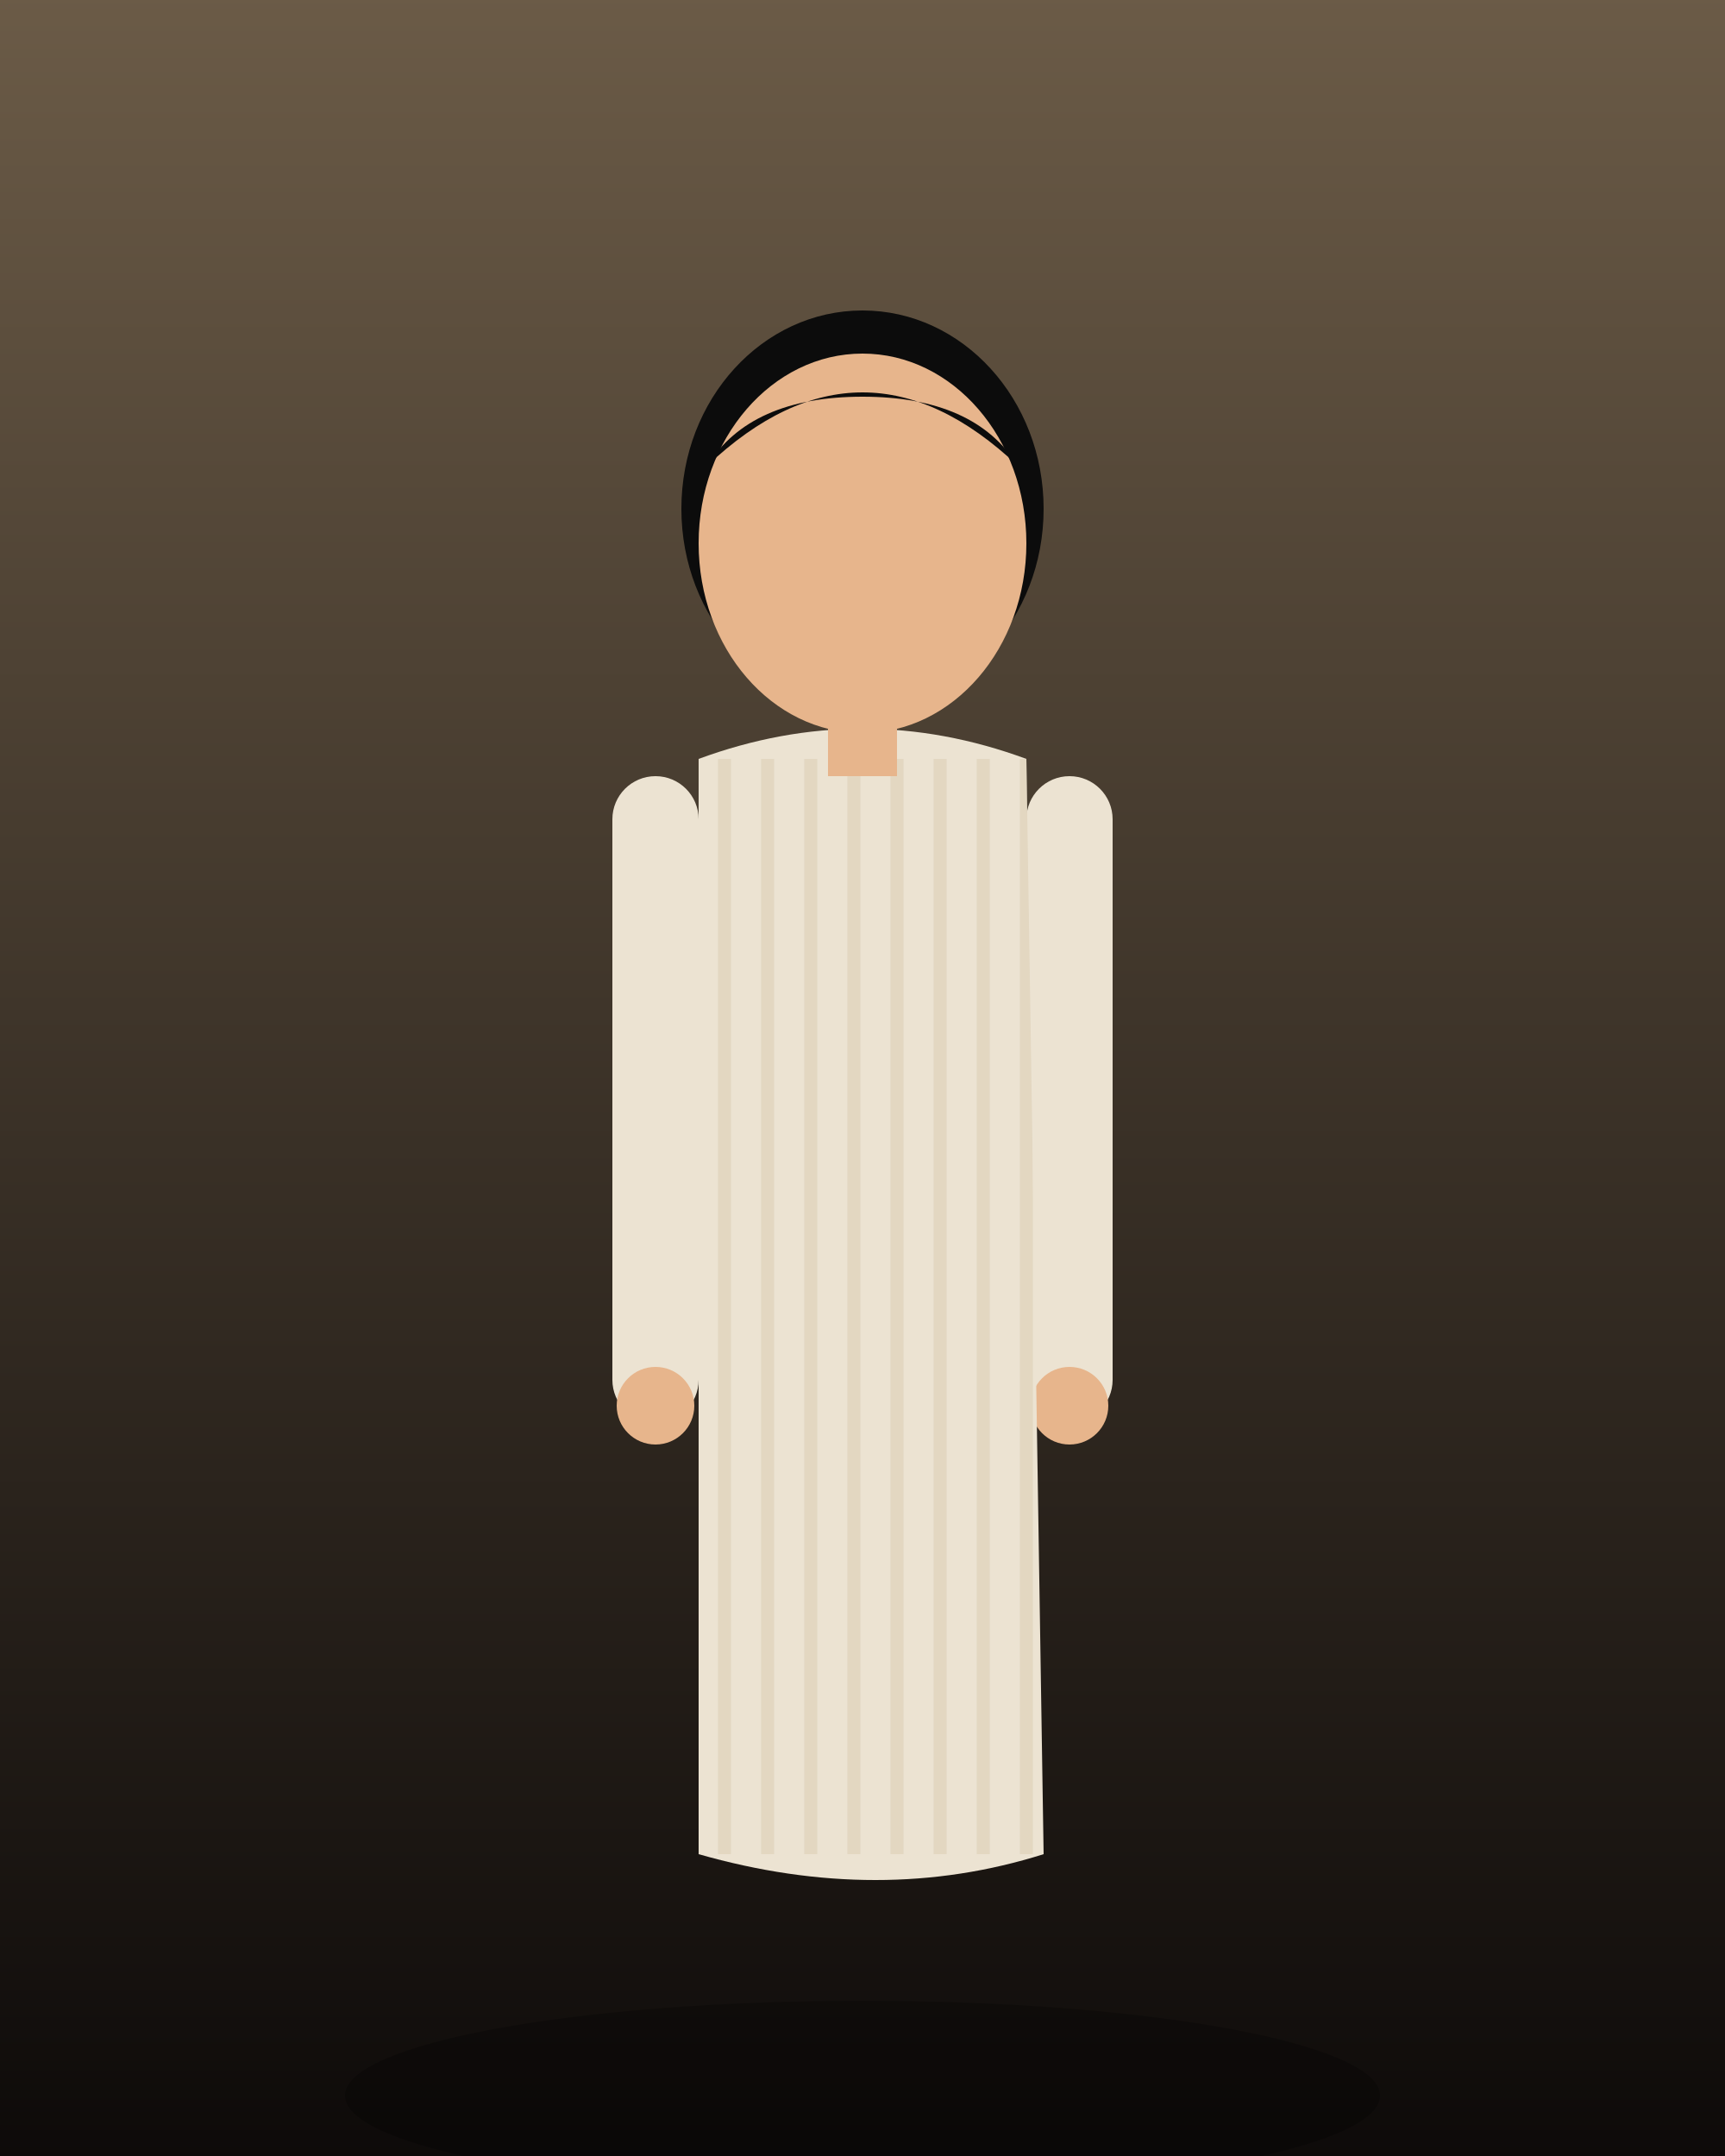
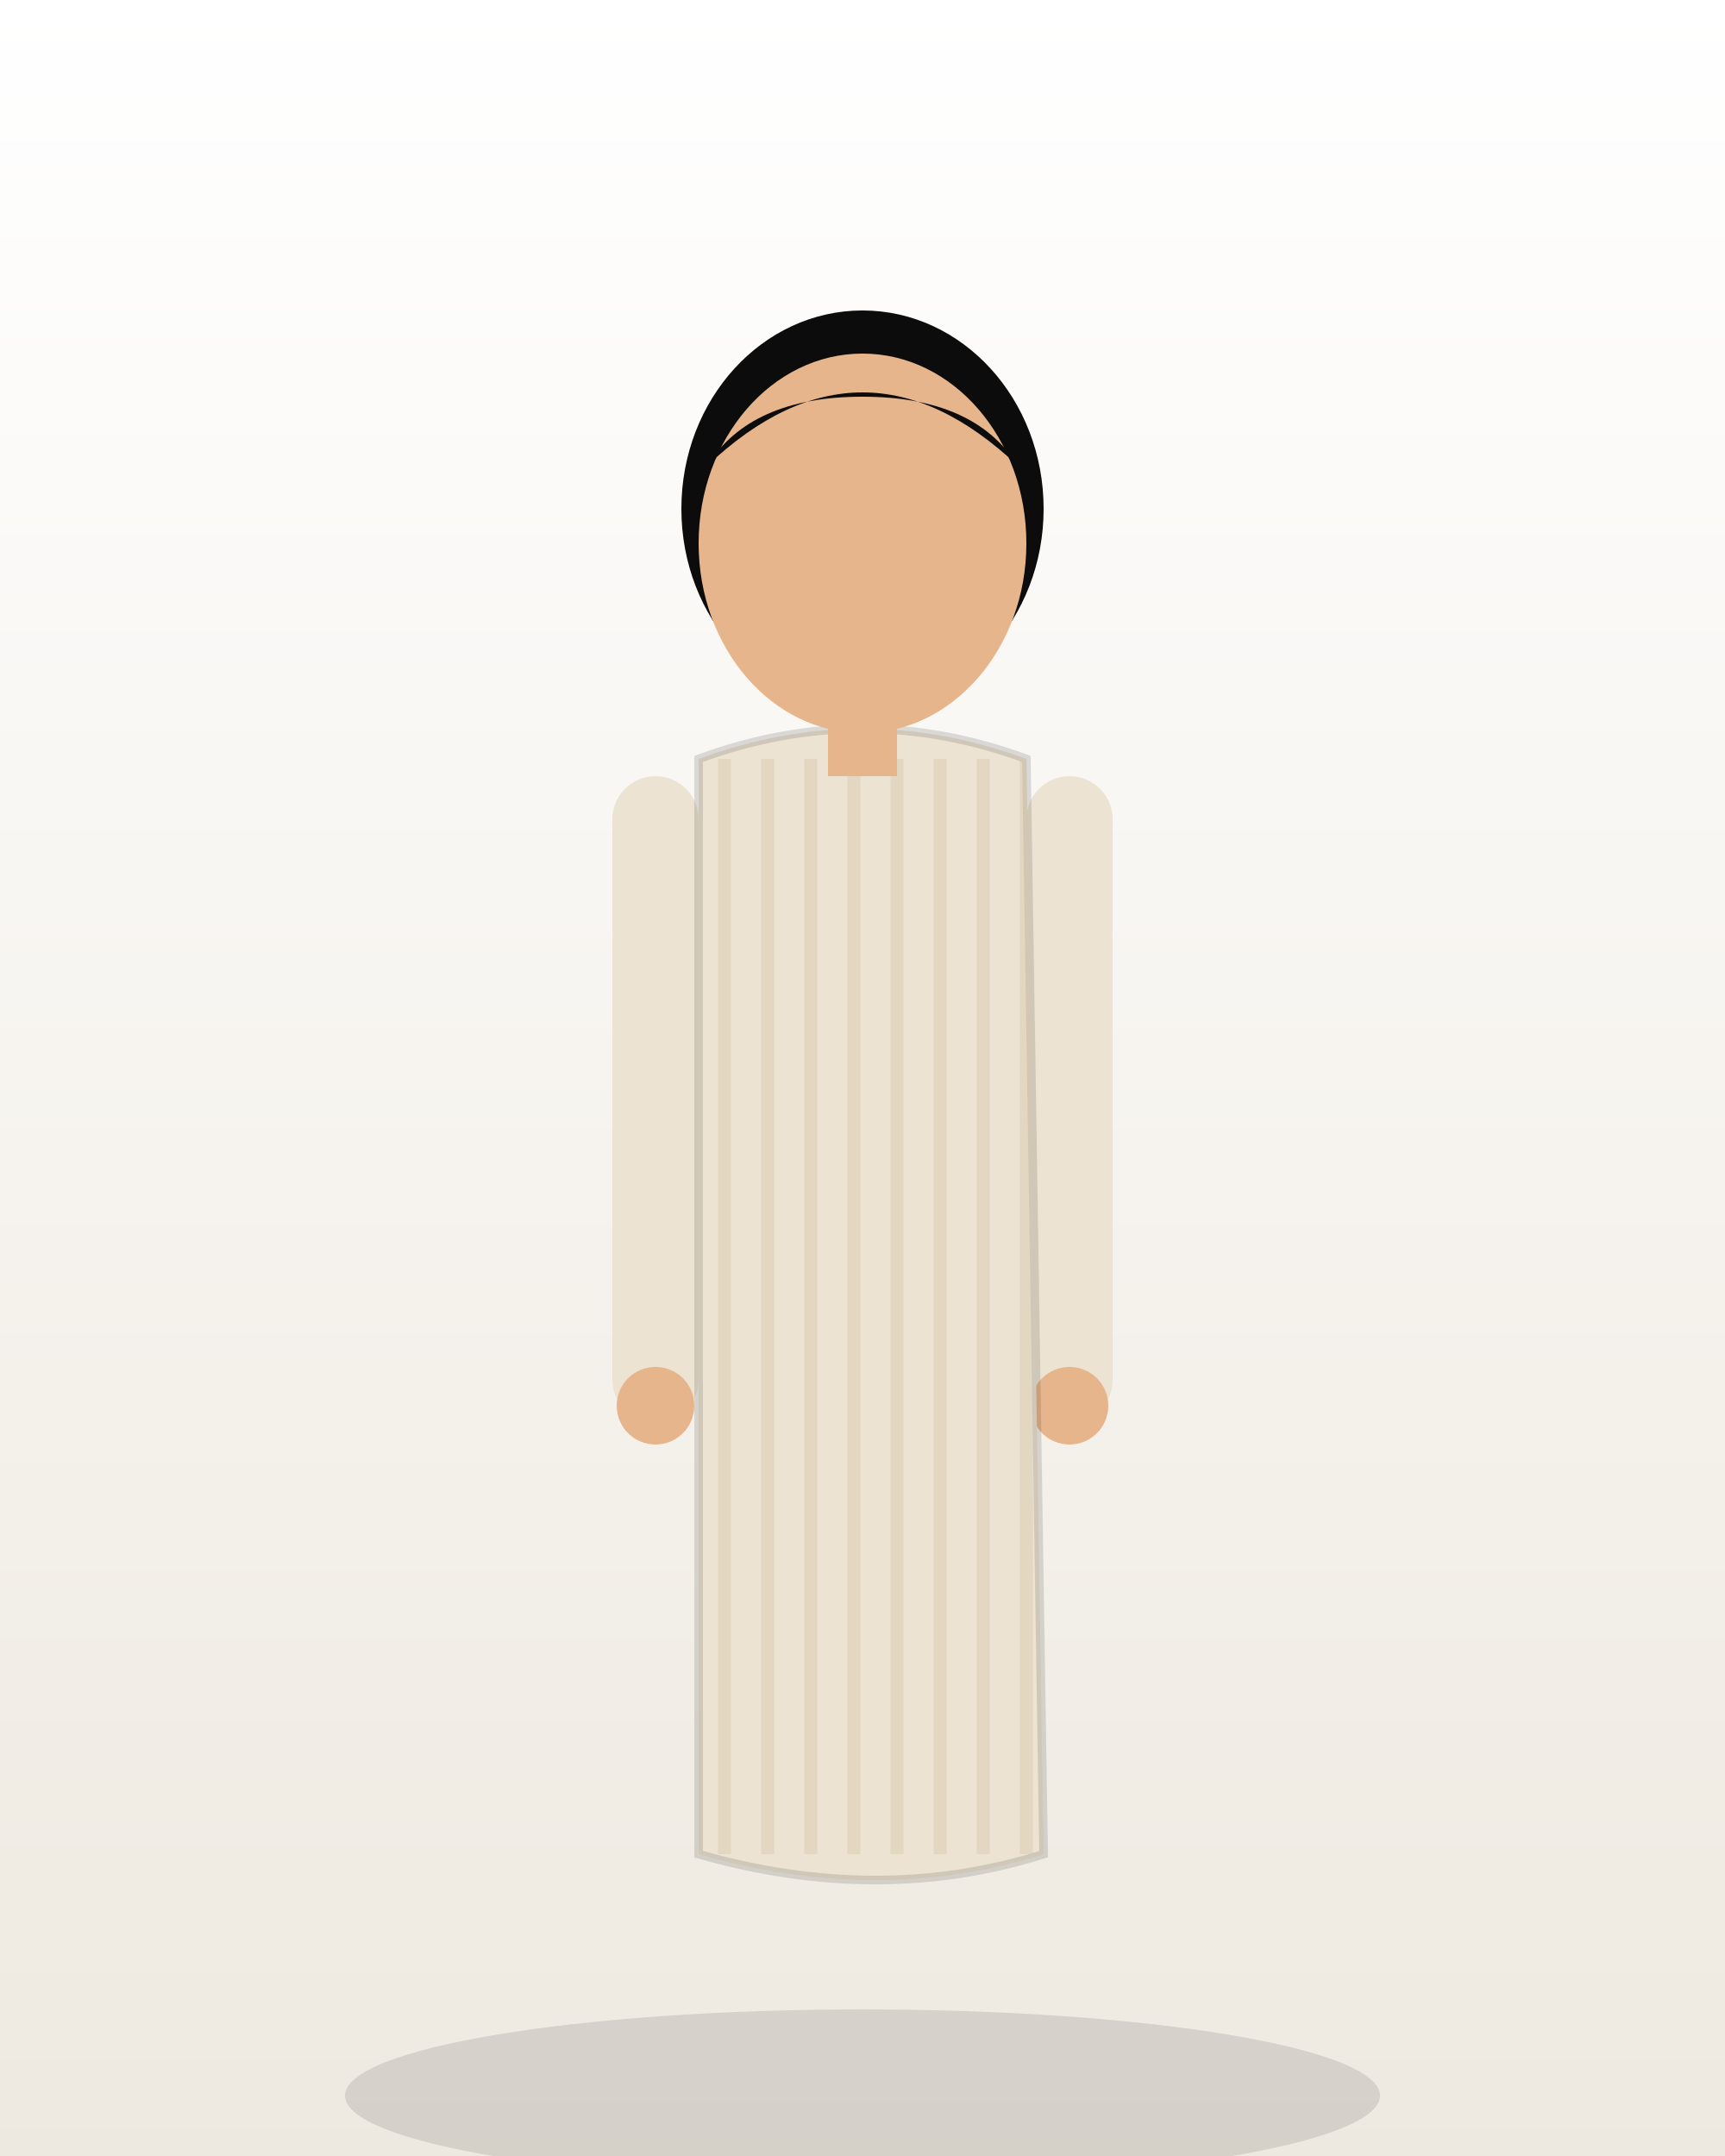
<svg xmlns="http://www.w3.org/2000/svg" width="400" height="500" viewBox="0 0 400 500" role="img" aria-label="Cream Sweater Dress illustration">
  <defs>
    <linearGradient id="g-cream-sweater-dress" x1="0" y1="0" x2="0" y2="1">
-       <stop offset="0" stop-color="#6B5B47" />
-       <stop offset="1" stop-color="#0d0a09" />
+       <stop offset="0" stop-color="#ffffff" />
+       <stop offset="1" stop-color="#eee9e0" />
    </linearGradient>
  </defs>
  <rect width="400" height="500" fill="url(#g-cream-sweater-dress)" />
-   <ellipse cx="200" cy="486" rx="120" ry="22" fill="#000" opacity="0.25" />
+   <ellipse cx="200" cy="486" rx="120" ry="20" fill="#1c1a17" opacity="0.12" />
  <clipPath id="t-cream-sweater-dress">
    <path d="M162 176     q38 -14 76 0     l4 254     q-38 12 -80 0 Z" />
  </clipPath>
  <rect x="142" y="180" width="20" height="150" rx="10" fill="#ECE3D2" />
  <rect x="238" y="180" width="20" height="150" rx="10" fill="#ECE3D2" />
  <circle cx="152" cy="326" r="9" fill="#E7B58C" />
  <circle cx="248" cy="326" r="9" fill="#E7B58C" />
-   <path d="M162 176     q38 -14 76 0     l4 254     q-38 12 -80 0 Z" fill="#ECE3D2" />
+   <path d="M162 176     q38 -14 76 0     l4 254     q-38 12 -80 0 Z" fill="#ECE3D2" stroke="#1c1a17" stroke-opacity="0.14" stroke-width="2" />
  <g clip-path="url(#t-cream-sweater-dress)">
    <g stroke="#D6C7AC" stroke-width="3" opacity="0.45">
      <line x1="168" y1="176" x2="168" y2="430" />
      <line x1="178" y1="176" x2="178" y2="430" />
      <line x1="188" y1="176" x2="188" y2="430" />
      <line x1="198" y1="176" x2="198" y2="430" />
      <line x1="208" y1="176" x2="208" y2="430" />
      <line x1="218" y1="176" x2="218" y2="430" />
      <line x1="228" y1="176" x2="228" y2="430" />
      <line x1="238" y1="176" x2="238" y2="430" />
    </g>
  </g>
  <rect x="192" y="150" width="16" height="30" fill="#E7B58C" />
  <ellipse cx="200" cy="118" rx="42" ry="46" fill="#0C0C0C" />
  <ellipse cx="200" cy="126" rx="38" ry="44" fill="#E7B58C" />
  <path d="M164 108 q36 -34 72 0 q-10 -16 -36 -16 q-26 0 -36 16 Z" fill="#0C0C0C" />
</svg>
